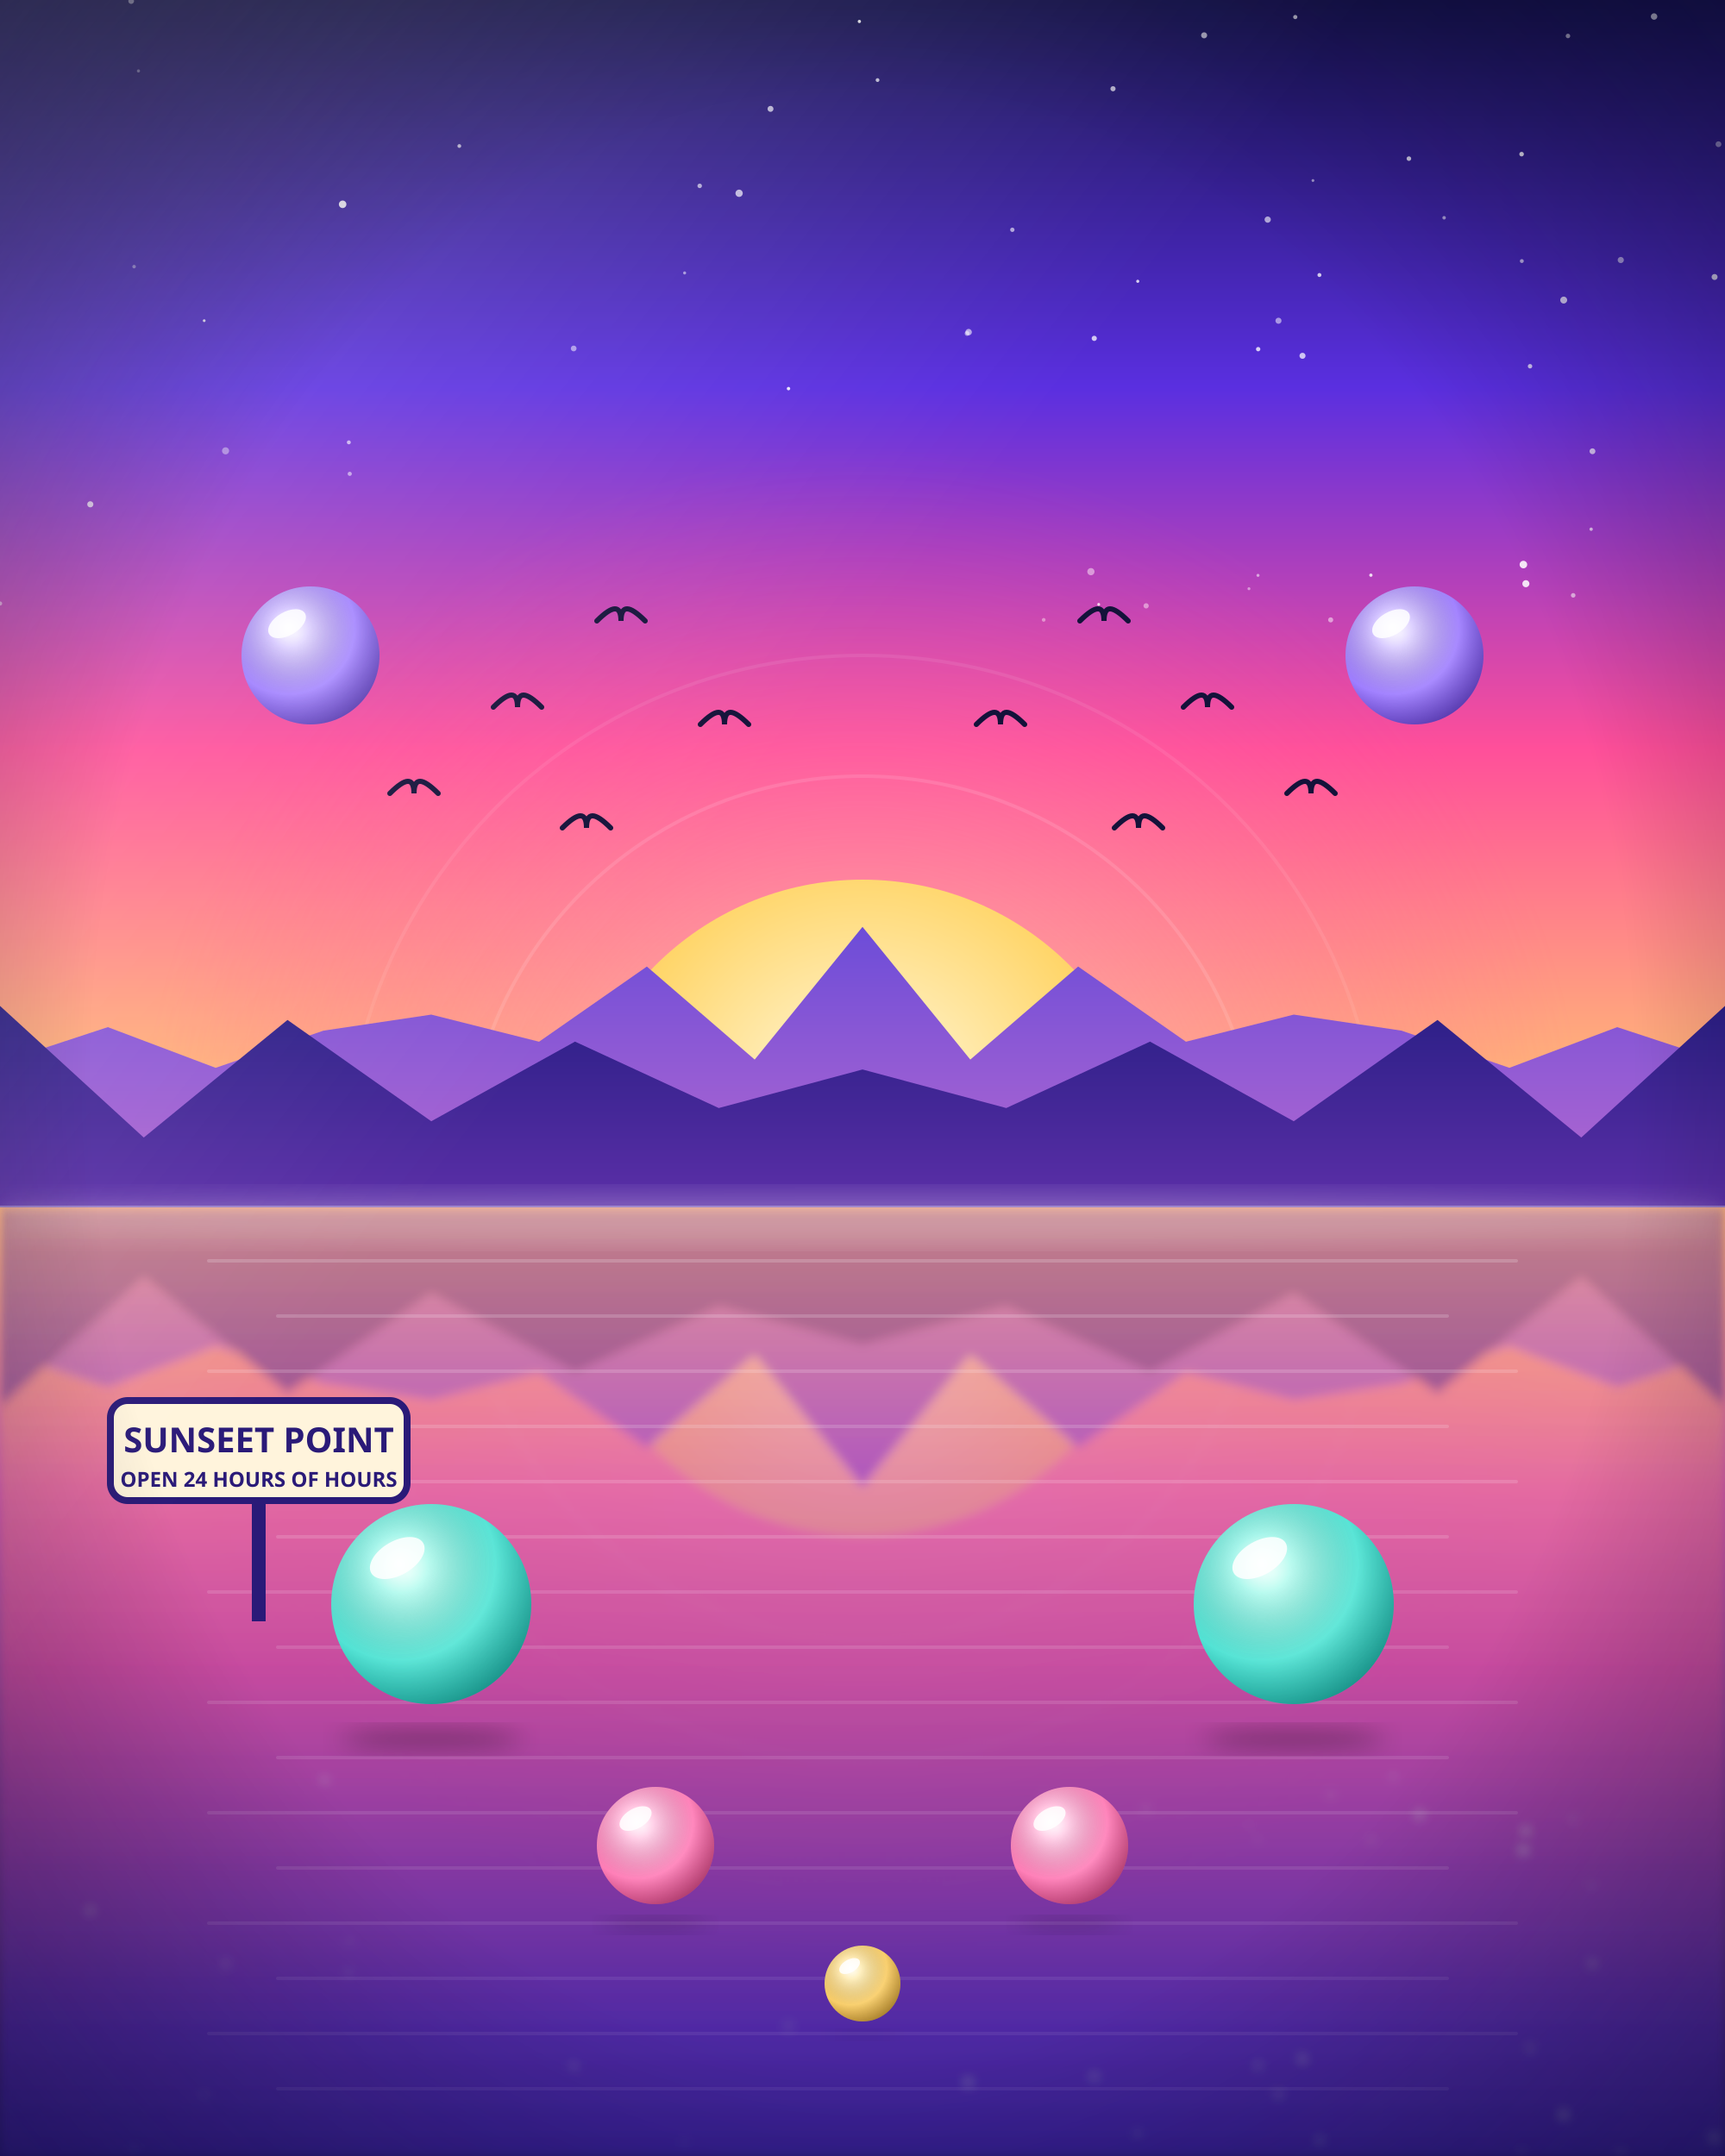
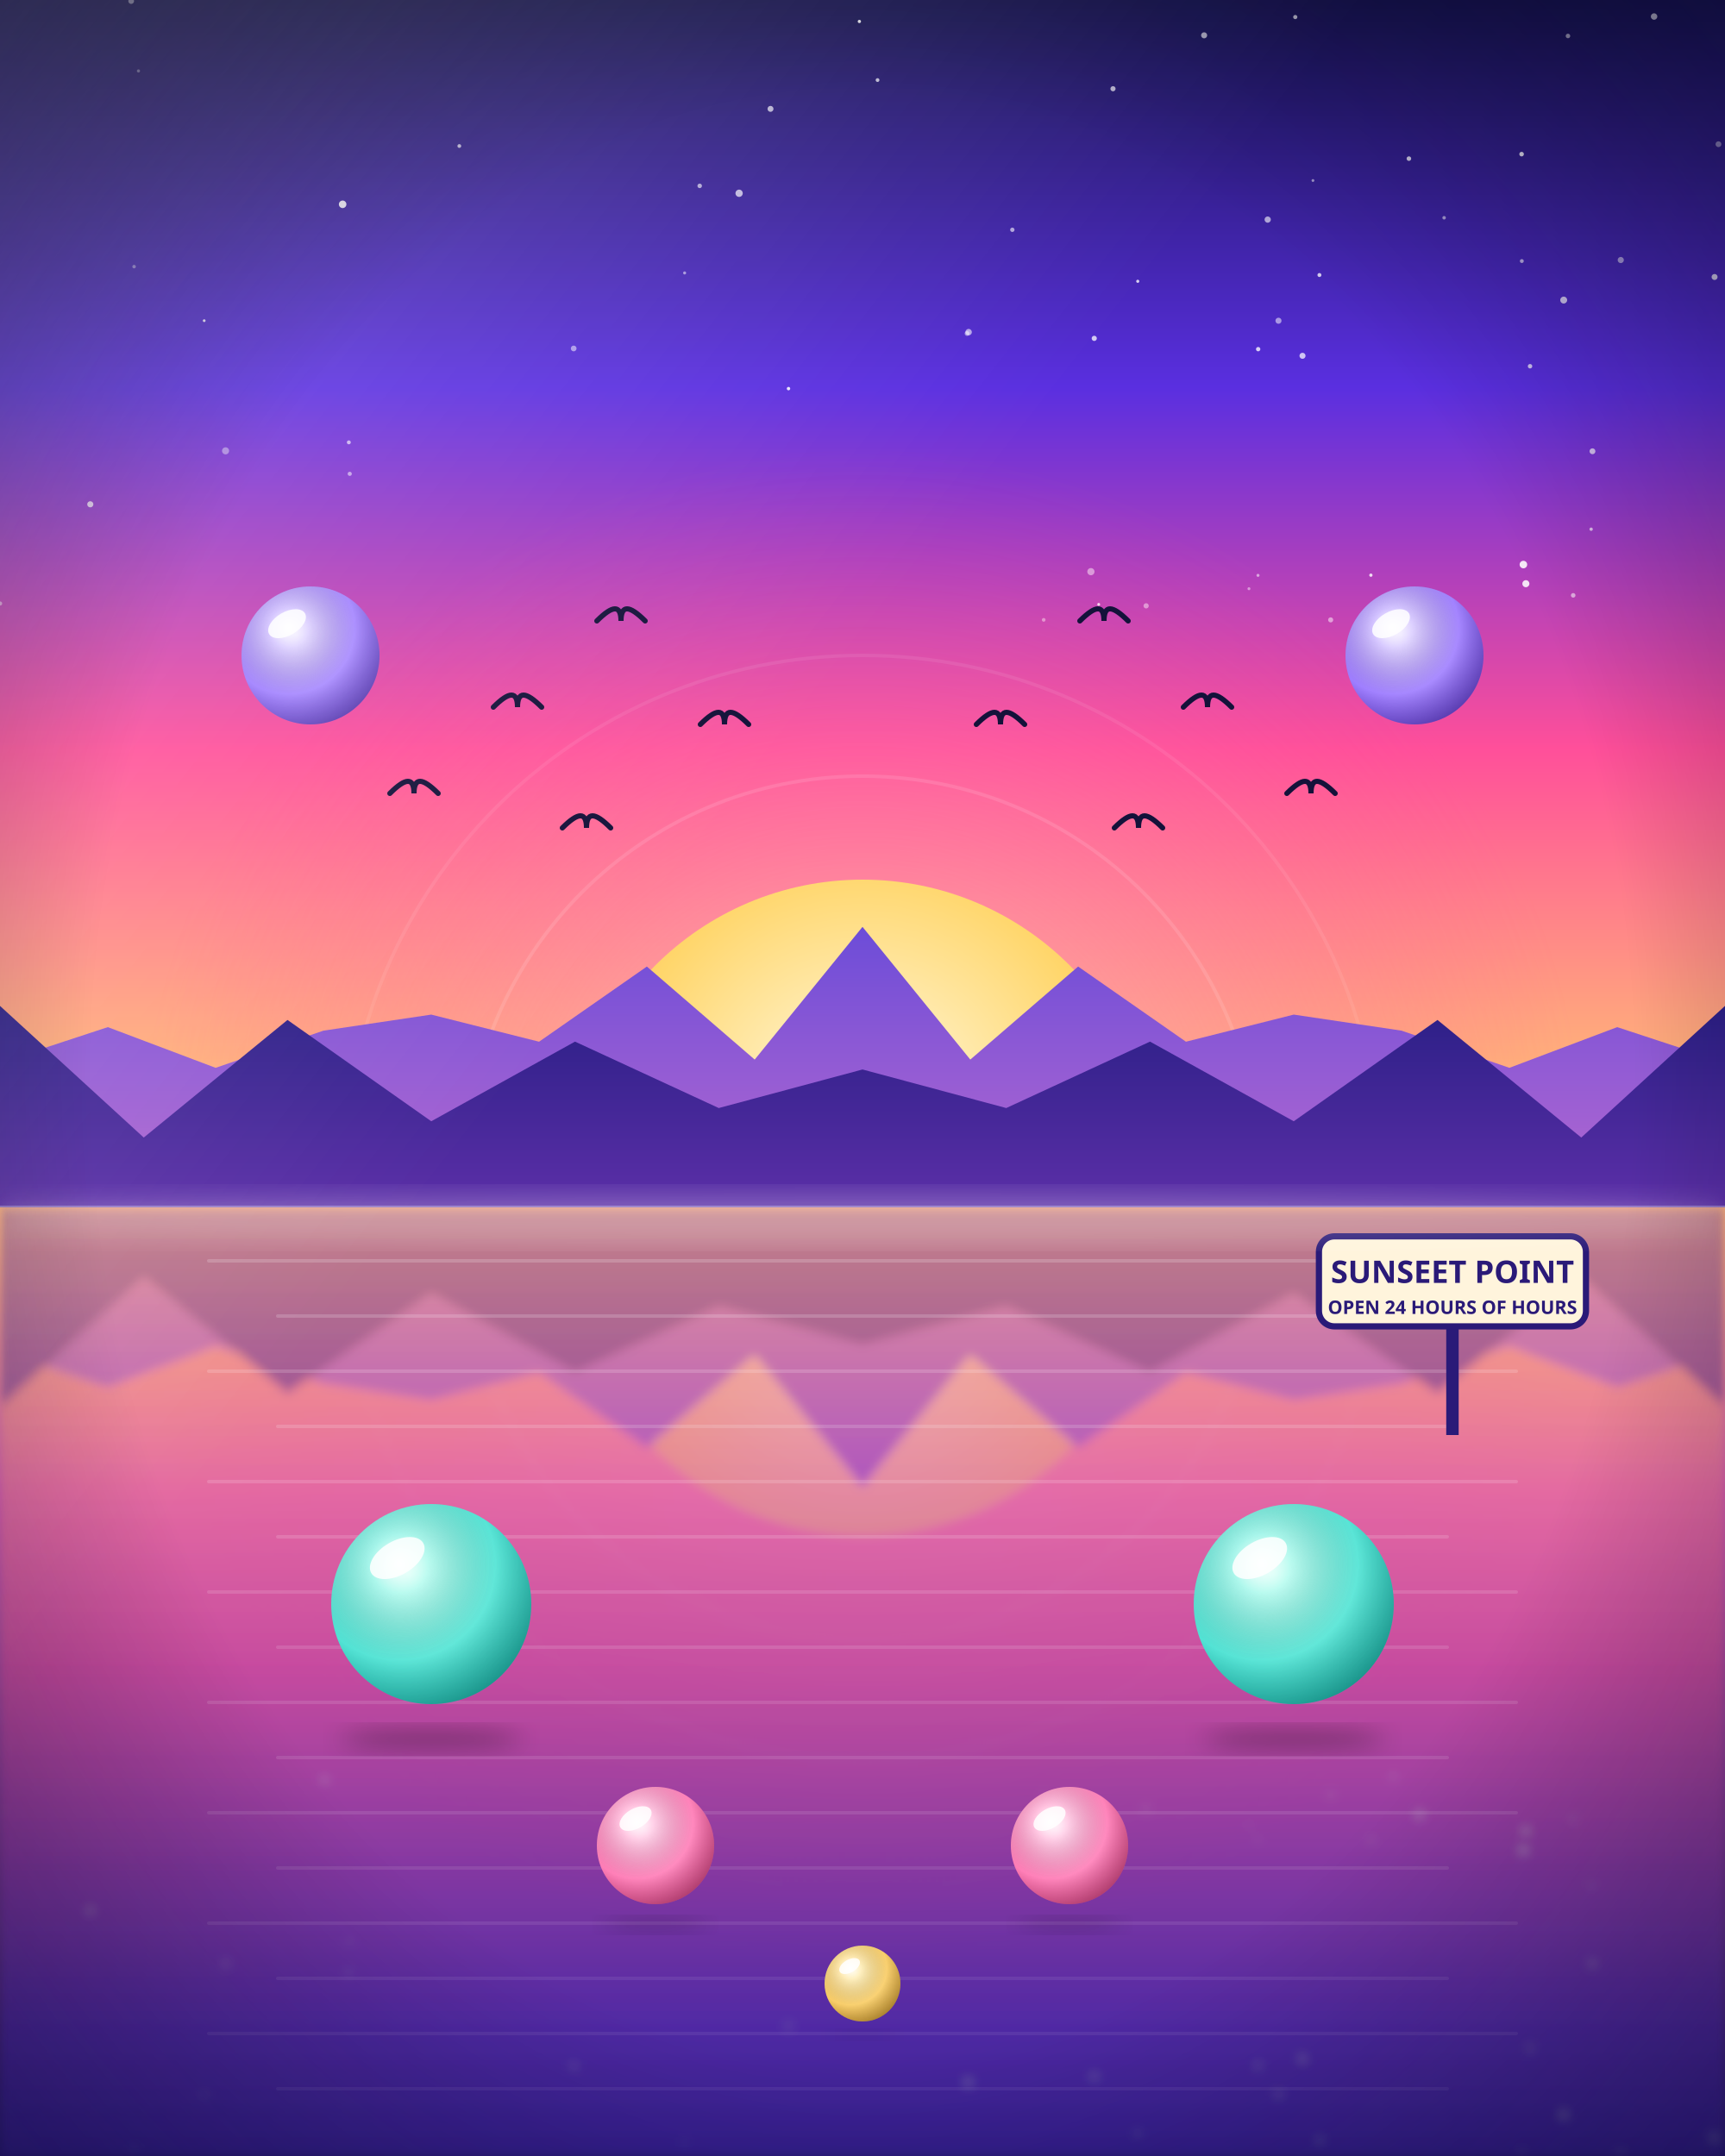
<svg xmlns="http://www.w3.org/2000/svg" viewBox="0 0 1000 1250" width="1000" height="1250">
  <defs>
    <radialGradient id="sph" cx=".34" cy=".3" r=".8">
      <stop offset="0" stop-color="#fff" stop-opacity=".95" />
      <stop offset=".18" stop-color="#fff" stop-opacity=".25" />
      <stop offset=".6" stop-color="#000" stop-opacity="0" />
      <stop offset="1" stop-color="#000" stop-opacity=".35" />
    </radialGradient>
    <filter id="blur8">
      <feGaussianBlur stdDeviation="8" />
    </filter>
    <filter id="blur20">
      <feGaussianBlur stdDeviation="20" />
    </filter>
    <filter id="blur3">
      <feGaussianBlur stdDeviation="3" />
    </filter>
    <linearGradient id="sky" x1="0" y1="0" x2="0" y2="1">
      <stop offset="0" stop-color="#15124d" />
      <stop offset=".32" stop-color="#5a2fe0" />
      <stop offset=".62" stop-color="#ff4f9a" />
      <stop offset=".88" stop-color="#ffb07a" />
      <stop offset="1" stop-color="#ffe3a8" />
    </linearGradient>
    <radialGradient id="halo">
      <stop offset="0" stop-color="#ffe9a8" stop-opacity=".95" />
      <stop offset=".35" stop-color="#ff9ab8" stop-opacity=".45" />
      <stop offset="1" stop-color="#ff4f9a" stop-opacity="0" />
    </radialGradient>
    <radialGradient id="sun" cx=".5" cy=".4" r=".7">
      <stop offset="0" stop-color="#fffbe8" />
      <stop offset=".6" stop-color="#ffd66b" />
      <stop offset="1" stop-color="#ff8a5c" />
    </radialGradient>
    <linearGradient id="far" x1="0" y1="0" x2="0" y2="1">
      <stop offset="0" stop-color="#6c4cd8" />
      <stop offset="1" stop-color="#b86ad0" />
    </linearGradient>
    <linearGradient id="near" x1="0" y1="0" x2="0" y2="1">
      <stop offset="0" stop-color="#2b1f86" />
      <stop offset="1" stop-color="#5c2fa8" />
    </linearGradient>
    <linearGradient id="lake" x1="0" y1="0" x2="0" y2="1">
      <stop offset="0" stop-color="#ffb07a" />
      <stop offset=".3" stop-color="#d45ab0" />
      <stop offset="1" stop-color="#2a1a78" />
    </linearGradient>
    <clipPath id="top">
      <rect width="1000" height="700" />
    </clipPath>
    <linearGradient id="sheen" x1="0" y1="0" x2="1" y2="1">
      <stop offset="0" stop-color="#fff" stop-opacity=".22" />
      <stop offset=".4" stop-color="#fff" stop-opacity="0" />
    </linearGradient>
    <radialGradient id="vig" cx=".5" cy=".5" r=".75">
      <stop offset=".6" stop-color="#000" stop-opacity="0" />
      <stop offset="1" stop-color="#0b0830" stop-opacity=".5" />
    </radialGradient>
  </defs>
  <g clip-path="url(#top)">
    <rect width="1000" height="700" fill="url(#sky)" />
    <circle cx="0.055" cy="349.891" r="1.205" fill="#fff" opacity="0.505" />
    <circle cx="729.371" cy="202.431" r="1.261" fill="#fff" opacity="0.776" />
    <circle cx="755.075" cy="206.283" r="1.758" fill="#fff" opacity="0.718" />
    <circle cx="816.757" cy="91.962" r="1.324" fill="#fff" opacity="0.754" />
    <circle cx="698.046" cy="20.477" r="1.757" fill="#fff" opacity="0.634" />
    <circle cx="922.402" cy="306.815" r="0.972" fill="#fff" opacity="0.657" />
    <circle cx="923.168" cy="261.631" r="1.701" fill="#fff" opacity="0.689" />
    <circle cx="911.995" cy="345.167" r="1.321" fill="#fff" opacity="0.568" />
    <circle cx="837.171" cy="126.256" r="1.014" fill="#fff" opacity="0.549" />
    <circle cx="428.47" cy="112.052" r="2.112" fill="#fff" opacity="0.679" />
    <circle cx="729.272" cy="333.584" r="0.882" fill="#fff" opacity="0.537" />
    <circle cx="560.63" cy="193.344" r="1.39" fill="#fff" opacity="0.496" />
    <circle cx="908.97" cy="20.854" r="1.312" fill="#fff" opacity="0.572" />
    <circle cx="664.421" cy="351.252" r="1.521" fill="#fff" opacity="0.483" />
    <circle cx="405.622" cy="107.766" r="1.31" fill="#fff" opacity="0.612" />
    <circle cx="332.572" cy="202.031" r="1.66" fill="#fff" opacity="0.517" />
    <circle cx="906.495" cy="173.978" r="2.008" fill="#fff" opacity="0.718" />
    <circle cx="634.35" cy="196.173" r="1.507" fill="#fff" opacity="0.744" />
    <circle cx="939.573" cy="150.754" r="1.792" fill="#fff" opacity="0.526" />
    <circle cx="586.86" cy="133.223" r="1.263" fill="#fff" opacity="0.596" />
    <circle cx="794.721" cy="333.472" r="0.956" fill="#fff" opacity="0.81" />
    <circle cx="77.73" cy="154.585" r="1.015" fill="#fff" opacity="0.439" />
    <circle cx="996.205" cy="83.602" r="1.685" fill="#fff" opacity="0.472" />
    <circle cx="457.107" cy="225.308" r="0.993" fill="#fff" opacity="0.861" />
    <circle cx="884.565" cy="338.418" r="2.039" fill="#fff" opacity="0.854" />
    <circle cx="761.128" cy="104.66" r="0.815" fill="#fff" opacity="0.524" />
    <circle cx="76.04" cy="0.602" r="1.664" fill="#fff" opacity="0.516" />
    <circle cx="741.149" cy="185.957" r="1.763" fill="#fff" opacity="0.519" />
    <circle cx="882.087" cy="89.362" r="1.324" fill="#fff" opacity="0.847" />
    <circle cx="118.373" cy="185.919" r="0.804" fill="#fff" opacity="0.856" />
    <circle cx="636.932" cy="350.404" r="0.829" fill="#fff" opacity="0.85" />
    <circle cx="188.134" cy="368.12" r="1.591" fill="#fff" opacity="0.74" />
    <circle cx="266.271" cy="84.655" r="1.093" fill="#fff" opacity="0.682" />
    <circle cx="52.345" cy="292.381" r="1.781" fill="#fff" opacity="0.757" />
    <circle cx="498.187" cy="12.438" r="0.954" fill="#fff" opacity="0.86" />
    <circle cx="130.76" cy="261.387" r="2.05" fill="#fff" opacity="0.419" />
    <circle cx="883.136" cy="327.319" r="2.19" fill="#fff" opacity="0.877" />
    <circle cx="764.885" cy="159.449" r="1.147" fill="#fff" opacity="0.764" />
    <circle cx="882.216" cy="151.354" r="1.129" fill="#fff" opacity="0.602" />
    <circle cx="886.985" cy="212.335" r="1.292" fill="#fff" opacity="0.711" />
    <circle cx="734.892" cy="127.309" r="1.815" fill="#fff" opacity="0.611" />
    <circle cx="198.626" cy="118.452" r="2.18" fill="#fff" opacity="0.897" />
    <circle cx="632.407" cy="331.433" r="2.086" fill="#fff" opacity="0.5" />
    <circle cx="645.215" cy="51.448" r="1.496" fill="#fff" opacity="0.679" />
    <circle cx="771.402" cy="359.391" r="1.475" fill="#fff" opacity="0.494" />
    <circle cx="446.669" cy="63.118" r="1.728" fill="#fff" opacity="0.661" />
    <circle cx="561.522" cy="192.561" r="1.86" fill="#fff" opacity="0.581" />
    <circle cx="750.879" cy="9.887" r="1.218" fill="#fff" opacity="0.671" />
    <circle cx="202.756" cy="274.714" r="1.207" fill="#fff" opacity="0.518" />
    <circle cx="659.572" cy="163.085" r="0.905" fill="#fff" opacity="0.786" />
    <circle cx="822.866" cy="347.87" r="2.074" fill="#fff" opacity="0.74" />
    <circle cx="958.888" cy="9.581" r="1.867" fill="#fff" opacity="0.701" />
    <circle cx="724.037" cy="341.316" r="0.852" fill="#fff" opacity="0.468" />
    <circle cx="80.271" cy="41.129" r="0.919" fill="#fff" opacity="0.405" />
    <circle cx="605.042" cy="359.384" r="1.069" fill="#fff" opacity="0.467" />
    <circle cx="202.218" cy="256.466" r="1.141" fill="#fff" opacity="0.628" />
    <circle cx="993.956" cy="160.589" r="1.743" fill="#fff" opacity="0.787" />
    <circle cx="396.883" cy="158.246" r="0.886" fill="#fff" opacity="0.515" />
    <circle cx="807.638" cy="370.259" r="1.013" fill="#fff" opacity="0.863" />
    <circle cx="508.724" cy="46.422" r="1.094" fill="#fff" opacity="0.701" />
    <circle cx="500" cy="680" r="420" fill="url(#halo)" />
    <circle cx="500" cy="680" r="230" fill="none" stroke="#fff" stroke-opacity=".12" stroke-width="2" />
    <circle cx="500" cy="680" r="300" fill="none" stroke="#fff" stroke-opacity=".08" stroke-width="2" />
    <circle cx="500" cy="680" r="170" fill="url(#sun)" />
    <polygon points="0,700 0,616.072 62.5,595.505 125,619.106 187.5,597.545 250,588.24 312.5,603.96 375,560.379 437.5,614.323 500,537.374 500,537.374 562.5,614.323 625,560.379 687.5,603.96 750,588.24 812.5,597.545 875,619.106 937.5,595.505 1000,616.072 1000,700" fill="url(#far)" />
    <polygon points="0,700 0,583.204 83.333,659.532 166.667,591.341 250,650.084 333.333,603.905 416.667,642.418 500,620.061 500,620.061 583.333,642.418 666.667,603.905 750,650.084 833.333,591.341 916.667,659.532 1000,583.204 1000,700" fill="url(#near)" />
    <path d="M0 700 H1000" stroke="#fff" stroke-opacity=".35" stroke-width="2" />
  </g>
  <rect y="700" width="1000" height="550" fill="url(#lake)" />
  <g transform="translate(0 1400) scale(1 -1)" opacity=".55" filter="url(#blur3)">
    <g clip-path="url(#top)">
      <rect width="1000" height="700" fill="url(#sky)" />
      <circle cx="0.055" cy="349.891" r="1.205" fill="#fff" opacity="0.505" />
      <circle cx="729.371" cy="202.431" r="1.261" fill="#fff" opacity="0.776" />
      <circle cx="755.075" cy="206.283" r="1.758" fill="#fff" opacity="0.718" />
      <circle cx="816.757" cy="91.962" r="1.324" fill="#fff" opacity="0.754" />
      <circle cx="698.046" cy="20.477" r="1.757" fill="#fff" opacity="0.634" />
      <circle cx="922.402" cy="306.815" r="0.972" fill="#fff" opacity="0.657" />
      <circle cx="923.168" cy="261.631" r="1.701" fill="#fff" opacity="0.689" />
      <circle cx="911.995" cy="345.167" r="1.321" fill="#fff" opacity="0.568" />
      <circle cx="837.171" cy="126.256" r="1.014" fill="#fff" opacity="0.549" />
      <circle cx="428.47" cy="112.052" r="2.112" fill="#fff" opacity="0.679" />
      <circle cx="729.272" cy="333.584" r="0.882" fill="#fff" opacity="0.537" />
      <circle cx="560.63" cy="193.344" r="1.39" fill="#fff" opacity="0.496" />
      <circle cx="908.97" cy="20.854" r="1.312" fill="#fff" opacity="0.572" />
      <circle cx="664.421" cy="351.252" r="1.521" fill="#fff" opacity="0.483" />
      <circle cx="405.622" cy="107.766" r="1.31" fill="#fff" opacity="0.612" />
      <circle cx="332.572" cy="202.031" r="1.66" fill="#fff" opacity="0.517" />
      <circle cx="906.495" cy="173.978" r="2.008" fill="#fff" opacity="0.718" />
      <circle cx="634.35" cy="196.173" r="1.507" fill="#fff" opacity="0.744" />
      <circle cx="939.573" cy="150.754" r="1.792" fill="#fff" opacity="0.526" />
      <circle cx="586.86" cy="133.223" r="1.263" fill="#fff" opacity="0.596" />
      <circle cx="794.721" cy="333.472" r="0.956" fill="#fff" opacity="0.81" />
      <circle cx="77.73" cy="154.585" r="1.015" fill="#fff" opacity="0.439" />
      <circle cx="996.205" cy="83.602" r="1.685" fill="#fff" opacity="0.472" />
      <circle cx="457.107" cy="225.308" r="0.993" fill="#fff" opacity="0.861" />
      <circle cx="884.565" cy="338.418" r="2.039" fill="#fff" opacity="0.854" />
      <circle cx="761.128" cy="104.66" r="0.815" fill="#fff" opacity="0.524" />
      <circle cx="76.04" cy="0.602" r="1.664" fill="#fff" opacity="0.516" />
      <circle cx="741.149" cy="185.957" r="1.763" fill="#fff" opacity="0.519" />
      <circle cx="882.087" cy="89.362" r="1.324" fill="#fff" opacity="0.847" />
      <circle cx="118.373" cy="185.919" r="0.804" fill="#fff" opacity="0.856" />
      <circle cx="636.932" cy="350.404" r="0.829" fill="#fff" opacity="0.85" />
      <circle cx="188.134" cy="368.12" r="1.591" fill="#fff" opacity="0.74" />
      <circle cx="266.271" cy="84.655" r="1.093" fill="#fff" opacity="0.682" />
      <circle cx="52.345" cy="292.381" r="1.781" fill="#fff" opacity="0.757" />
      <circle cx="498.187" cy="12.438" r="0.954" fill="#fff" opacity="0.86" />
      <circle cx="130.76" cy="261.387" r="2.05" fill="#fff" opacity="0.419" />
      <circle cx="883.136" cy="327.319" r="2.19" fill="#fff" opacity="0.877" />
      <circle cx="764.885" cy="159.449" r="1.147" fill="#fff" opacity="0.764" />
      <circle cx="882.216" cy="151.354" r="1.129" fill="#fff" opacity="0.602" />
      <circle cx="886.985" cy="212.335" r="1.292" fill="#fff" opacity="0.711" />
      <circle cx="734.892" cy="127.309" r="1.815" fill="#fff" opacity="0.611" />
      <circle cx="198.626" cy="118.452" r="2.18" fill="#fff" opacity="0.897" />
      <circle cx="632.407" cy="331.433" r="2.086" fill="#fff" opacity="0.5" />
      <circle cx="645.215" cy="51.448" r="1.496" fill="#fff" opacity="0.679" />
      <circle cx="771.402" cy="359.391" r="1.475" fill="#fff" opacity="0.494" />
      <circle cx="446.669" cy="63.118" r="1.728" fill="#fff" opacity="0.661" />
      <circle cx="561.522" cy="192.561" r="1.86" fill="#fff" opacity="0.581" />
      <circle cx="750.879" cy="9.887" r="1.218" fill="#fff" opacity="0.671" />
      <circle cx="202.756" cy="274.714" r="1.207" fill="#fff" opacity="0.518" />
      <circle cx="659.572" cy="163.085" r="0.905" fill="#fff" opacity="0.786" />
      <circle cx="822.866" cy="347.87" r="2.074" fill="#fff" opacity="0.74" />
      <circle cx="958.888" cy="9.581" r="1.867" fill="#fff" opacity="0.701" />
      <circle cx="724.037" cy="341.316" r="0.852" fill="#fff" opacity="0.468" />
      <circle cx="80.271" cy="41.129" r="0.919" fill="#fff" opacity="0.405" />
      <circle cx="605.042" cy="359.384" r="1.069" fill="#fff" opacity="0.467" />
      <circle cx="202.218" cy="256.466" r="1.141" fill="#fff" opacity="0.628" />
      <circle cx="993.956" cy="160.589" r="1.743" fill="#fff" opacity="0.787" />
      <circle cx="396.883" cy="158.246" r="0.886" fill="#fff" opacity="0.515" />
      <circle cx="807.638" cy="370.259" r="1.013" fill="#fff" opacity="0.863" />
      <circle cx="508.724" cy="46.422" r="1.094" fill="#fff" opacity="0.701" />
      <circle cx="500" cy="680" r="420" fill="url(#halo)" />
      <circle cx="500" cy="680" r="230" fill="none" stroke="#fff" stroke-opacity=".12" stroke-width="2" />
      <circle cx="500" cy="680" r="300" fill="none" stroke="#fff" stroke-opacity=".08" stroke-width="2" />
      <circle cx="500" cy="680" r="170" fill="url(#sun)" />
      <polygon points="0,700 0,616.072 62.5,595.505 125,619.106 187.5,597.545 250,588.24 312.5,603.96 375,560.379 437.5,614.323 500,537.374 500,537.374 562.5,614.323 625,560.379 687.5,603.96 750,588.24 812.5,597.545 875,619.106 937.5,595.505 1000,616.072 1000,700" fill="url(#far)" />
      <polygon points="0,700 0,583.204 83.333,659.532 166.667,591.341 250,650.084 333.333,603.905 416.667,642.418 500,620.061 500,620.061 583.333,642.418 666.667,603.905 750,650.084 833.333,591.341 916.667,659.532 1000,583.204 1000,700" fill="url(#near)" />
      <path d="M0 700 H1000" stroke="#fff" stroke-opacity=".35" stroke-width="2" />
    </g>
  </g>
  <rect y="700" width="1000" height="550" fill="url(#lake)" opacity=".35" />
  <rect x="120" y="730" width="760" height="2" fill="#fff" opacity="0.18" rx="1" />
  <rect x="160" y="762" width="680" height="2" fill="#fff" opacity="0.172" rx="1" />
  <rect x="120" y="794" width="760" height="2" fill="#fff" opacity="0.164" rx="1" />
  <rect x="160" y="826" width="680" height="2" fill="#fff" opacity="0.156" rx="1" />
  <rect x="120" y="858" width="760" height="2" fill="#fff" opacity="0.148" rx="1" />
  <rect x="160" y="890" width="680" height="2" fill="#fff" opacity="0.14" rx="1" />
  <rect x="120" y="922" width="760" height="2" fill="#fff" opacity="0.132" rx="1" />
  <rect x="160" y="954" width="680" height="2" fill="#fff" opacity="0.124" rx="1" />
  <rect x="120" y="986" width="760" height="2" fill="#fff" opacity="0.116" rx="1" />
  <rect x="160" y="1018" width="680" height="2" fill="#fff" opacity="0.108" rx="1" />
  <rect x="120" y="1050" width="760" height="2" fill="#fff" opacity="0.1" rx="1" />
  <rect x="160" y="1082" width="680" height="2" fill="#fff" opacity="0.092" rx="1" />
  <rect x="120" y="1114" width="760" height="2" fill="#fff" opacity="0.084" rx="1" />
  <rect x="160" y="1146" width="680" height="2" fill="#fff" opacity="0.076" rx="1" />
  <rect x="120" y="1178" width="760" height="2" fill="#fff" opacity="0.068" rx="1" />
  <rect x="160" y="1210" width="680" height="2" fill="#fff" opacity="0.06" rx="1" />
  <path d="M346 360 q14 -14 14 0 q0 -14 14 0" fill="none" stroke="#14123a" stroke-width="3" stroke-linecap="round" />
  <path d="M626 360 q14 -14 14 0 q0 -14 14 0" fill="none" stroke="#14123a" stroke-width="3" stroke-linecap="round" />
  <path d="M286 410 q14 -14 14 0 q0 -14 14 0" fill="none" stroke="#14123a" stroke-width="3" stroke-linecap="round" />
  <path d="M686 410 q14 -14 14 0 q0 -14 14 0" fill="none" stroke="#14123a" stroke-width="3" stroke-linecap="round" />
  <path d="M406 420 q14 -14 14 0 q0 -14 14 0" fill="none" stroke="#14123a" stroke-width="3" stroke-linecap="round" />
  <path d="M566 420 q14 -14 14 0 q0 -14 14 0" fill="none" stroke="#14123a" stroke-width="3" stroke-linecap="round" />
  <path d="M226 460 q14 -14 14 0 q0 -14 14 0" fill="none" stroke="#14123a" stroke-width="3" stroke-linecap="round" />
  <path d="M746 460 q14 -14 14 0 q0 -14 14 0" fill="none" stroke="#14123a" stroke-width="3" stroke-linecap="round" />
  <path d="M326 480 q14 -14 14 0 q0 -14 14 0" fill="none" stroke="#14123a" stroke-width="3" stroke-linecap="round" />
  <path d="M646 480 q14 -14 14 0 q0 -14 14 0" fill="none" stroke="#14123a" stroke-width="3" stroke-linecap="round" />
-   <g transform="translate(150 820)">
+   <g transform="translate(842 724) scale(.9)">
    <rect x="-4" y="0" width="8" height="120" fill="#2a1a78" />
    <rect x="-86" y="-8" width="172" height="58" rx="10" fill="#fff4dc" stroke="#2a1a78" stroke-width="4" />
    <text x="0" y="22" text-anchor="middle" font-family="Bricolage, sans-serif" font-weight="800" font-size="20" fill="#2a1a78">SUNSEET POINT</text>
    <text x="0" y="42" text-anchor="middle" font-family="Bricolage, sans-serif" font-weight="600" font-size="12" fill="#2a1a78">OPEN 24 HOURS OF HOURS</text>
  </g>
  <defs>
    <radialGradient id="s0" cx=".4" cy=".35" r=".75">
      <stop offset="0" stop-color="#b8fff0" />
      <stop offset="1" stop-color="#19d3c5" />
    </radialGradient>
  </defs>
  <ellipse cx="250" cy="1008.3" rx="52.2" ry="8.12" fill="#000" opacity=".28" filter="url(#blur8)" />
  <circle cx="250" cy="930" r="58" fill="url(#s0)" />
  <circle cx="250" cy="930" r="58" fill="url(#sph)" />
  <ellipse cx="230.28" cy="903.32" rx="17.4" ry="9.86" fill="#fff" opacity=".85" transform="rotate(-30 230.28 903.32)" />
  <defs>
    <radialGradient id="s1" cx=".4" cy=".35" r=".75">
      <stop offset="0" stop-color="#b8fff0" />
      <stop offset="1" stop-color="#19d3c5" />
    </radialGradient>
  </defs>
  <ellipse cx="750" cy="1008.3" rx="52.2" ry="8.12" fill="#000" opacity=".28" filter="url(#blur8)" />
  <circle cx="750" cy="930" r="58" fill="url(#s1)" />
  <circle cx="750" cy="930" r="58" fill="url(#sph)" />
  <ellipse cx="730.28" cy="903.32" rx="17.4" ry="9.86" fill="#fff" opacity=".85" transform="rotate(-30 730.28 903.32)" />
  <defs>
    <radialGradient id="s2" cx=".4" cy=".35" r=".75">
      <stop offset="0" stop-color="#ffd1ea" />
      <stop offset="1" stop-color="#ff4f9a" />
    </radialGradient>
  </defs>
  <ellipse cx="380" cy="1115.9" rx="30.6" ry="4.76" fill="#000" opacity=".28" filter="url(#blur8)" />
  <circle cx="380" cy="1070" r="34" fill="url(#s2)" />
  <circle cx="380" cy="1070" r="34" fill="url(#sph)" />
  <ellipse cx="368.44" cy="1054.36" rx="10.2" ry="5.78" fill="#fff" opacity=".85" transform="rotate(-30 368.44 1054.36)" />
  <defs>
    <radialGradient id="s3" cx=".4" cy=".35" r=".75">
      <stop offset="0" stop-color="#ffd1ea" />
      <stop offset="1" stop-color="#ff4f9a" />
    </radialGradient>
  </defs>
  <ellipse cx="620" cy="1115.9" rx="30.6" ry="4.76" fill="#000" opacity=".28" filter="url(#blur8)" />
  <circle cx="620" cy="1070" r="34" fill="url(#s3)" />
  <circle cx="620" cy="1070" r="34" fill="url(#sph)" />
  <ellipse cx="608.44" cy="1054.36" rx="10.2" ry="5.78" fill="#fff" opacity=".85" transform="rotate(-30 608.44 1054.36)" />
  <defs>
    <radialGradient id="s4" cx=".4" cy=".35" r=".75">
      <stop offset="0" stop-color="#fff0b8" />
      <stop offset="1" stop-color="#f5b83a" />
    </radialGradient>
  </defs>
  <ellipse cx="500" cy="1179.7" rx="19.8" ry="3.08" fill="#000" opacity=".28" filter="url(#blur8)" />
  <circle cx="500" cy="1150" r="22" fill="url(#s4)" />
  <circle cx="500" cy="1150" r="22" fill="url(#sph)" />
  <ellipse cx="492.52" cy="1139.88" rx="6.6" ry="3.74" fill="#fff" opacity=".85" transform="rotate(-30 492.52 1139.88)" />
  <defs>
    <radialGradient id="s5" cx=".4" cy=".35" r=".75">
      <stop offset="0" stop-color="#e0d4ff" />
      <stop offset="1" stop-color="#7a4dff" />
    </radialGradient>
  </defs>
  <circle cx="180" cy="380" r="40" fill="url(#s5)" />
  <circle cx="180" cy="380" r="40" fill="url(#sph)" />
  <ellipse cx="166.4" cy="361.6" rx="12" ry="6.8" fill="#fff" opacity=".85" transform="rotate(-30 166.4 361.6)" />
  <defs>
    <radialGradient id="s6" cx=".4" cy=".35" r=".75">
      <stop offset="0" stop-color="#e0d4ff" />
      <stop offset="1" stop-color="#7a4dff" />
    </radialGradient>
  </defs>
  <circle cx="820" cy="380" r="40" fill="url(#s6)" />
  <circle cx="820" cy="380" r="40" fill="url(#sph)" />
  <ellipse cx="806.4" cy="361.6" rx="12" ry="6.8" fill="#fff" opacity=".85" transform="rotate(-30 806.4 361.6)" />
  <ellipse cx="500" cy="706" rx="520" ry="16" fill="#fff" opacity=".2" filter="url(#blur8)" />
  <rect width="1000" height="1250" fill="url(#sheen)" />
  <rect width="1000" height="1250" fill="url(#vig)" />
</svg>
